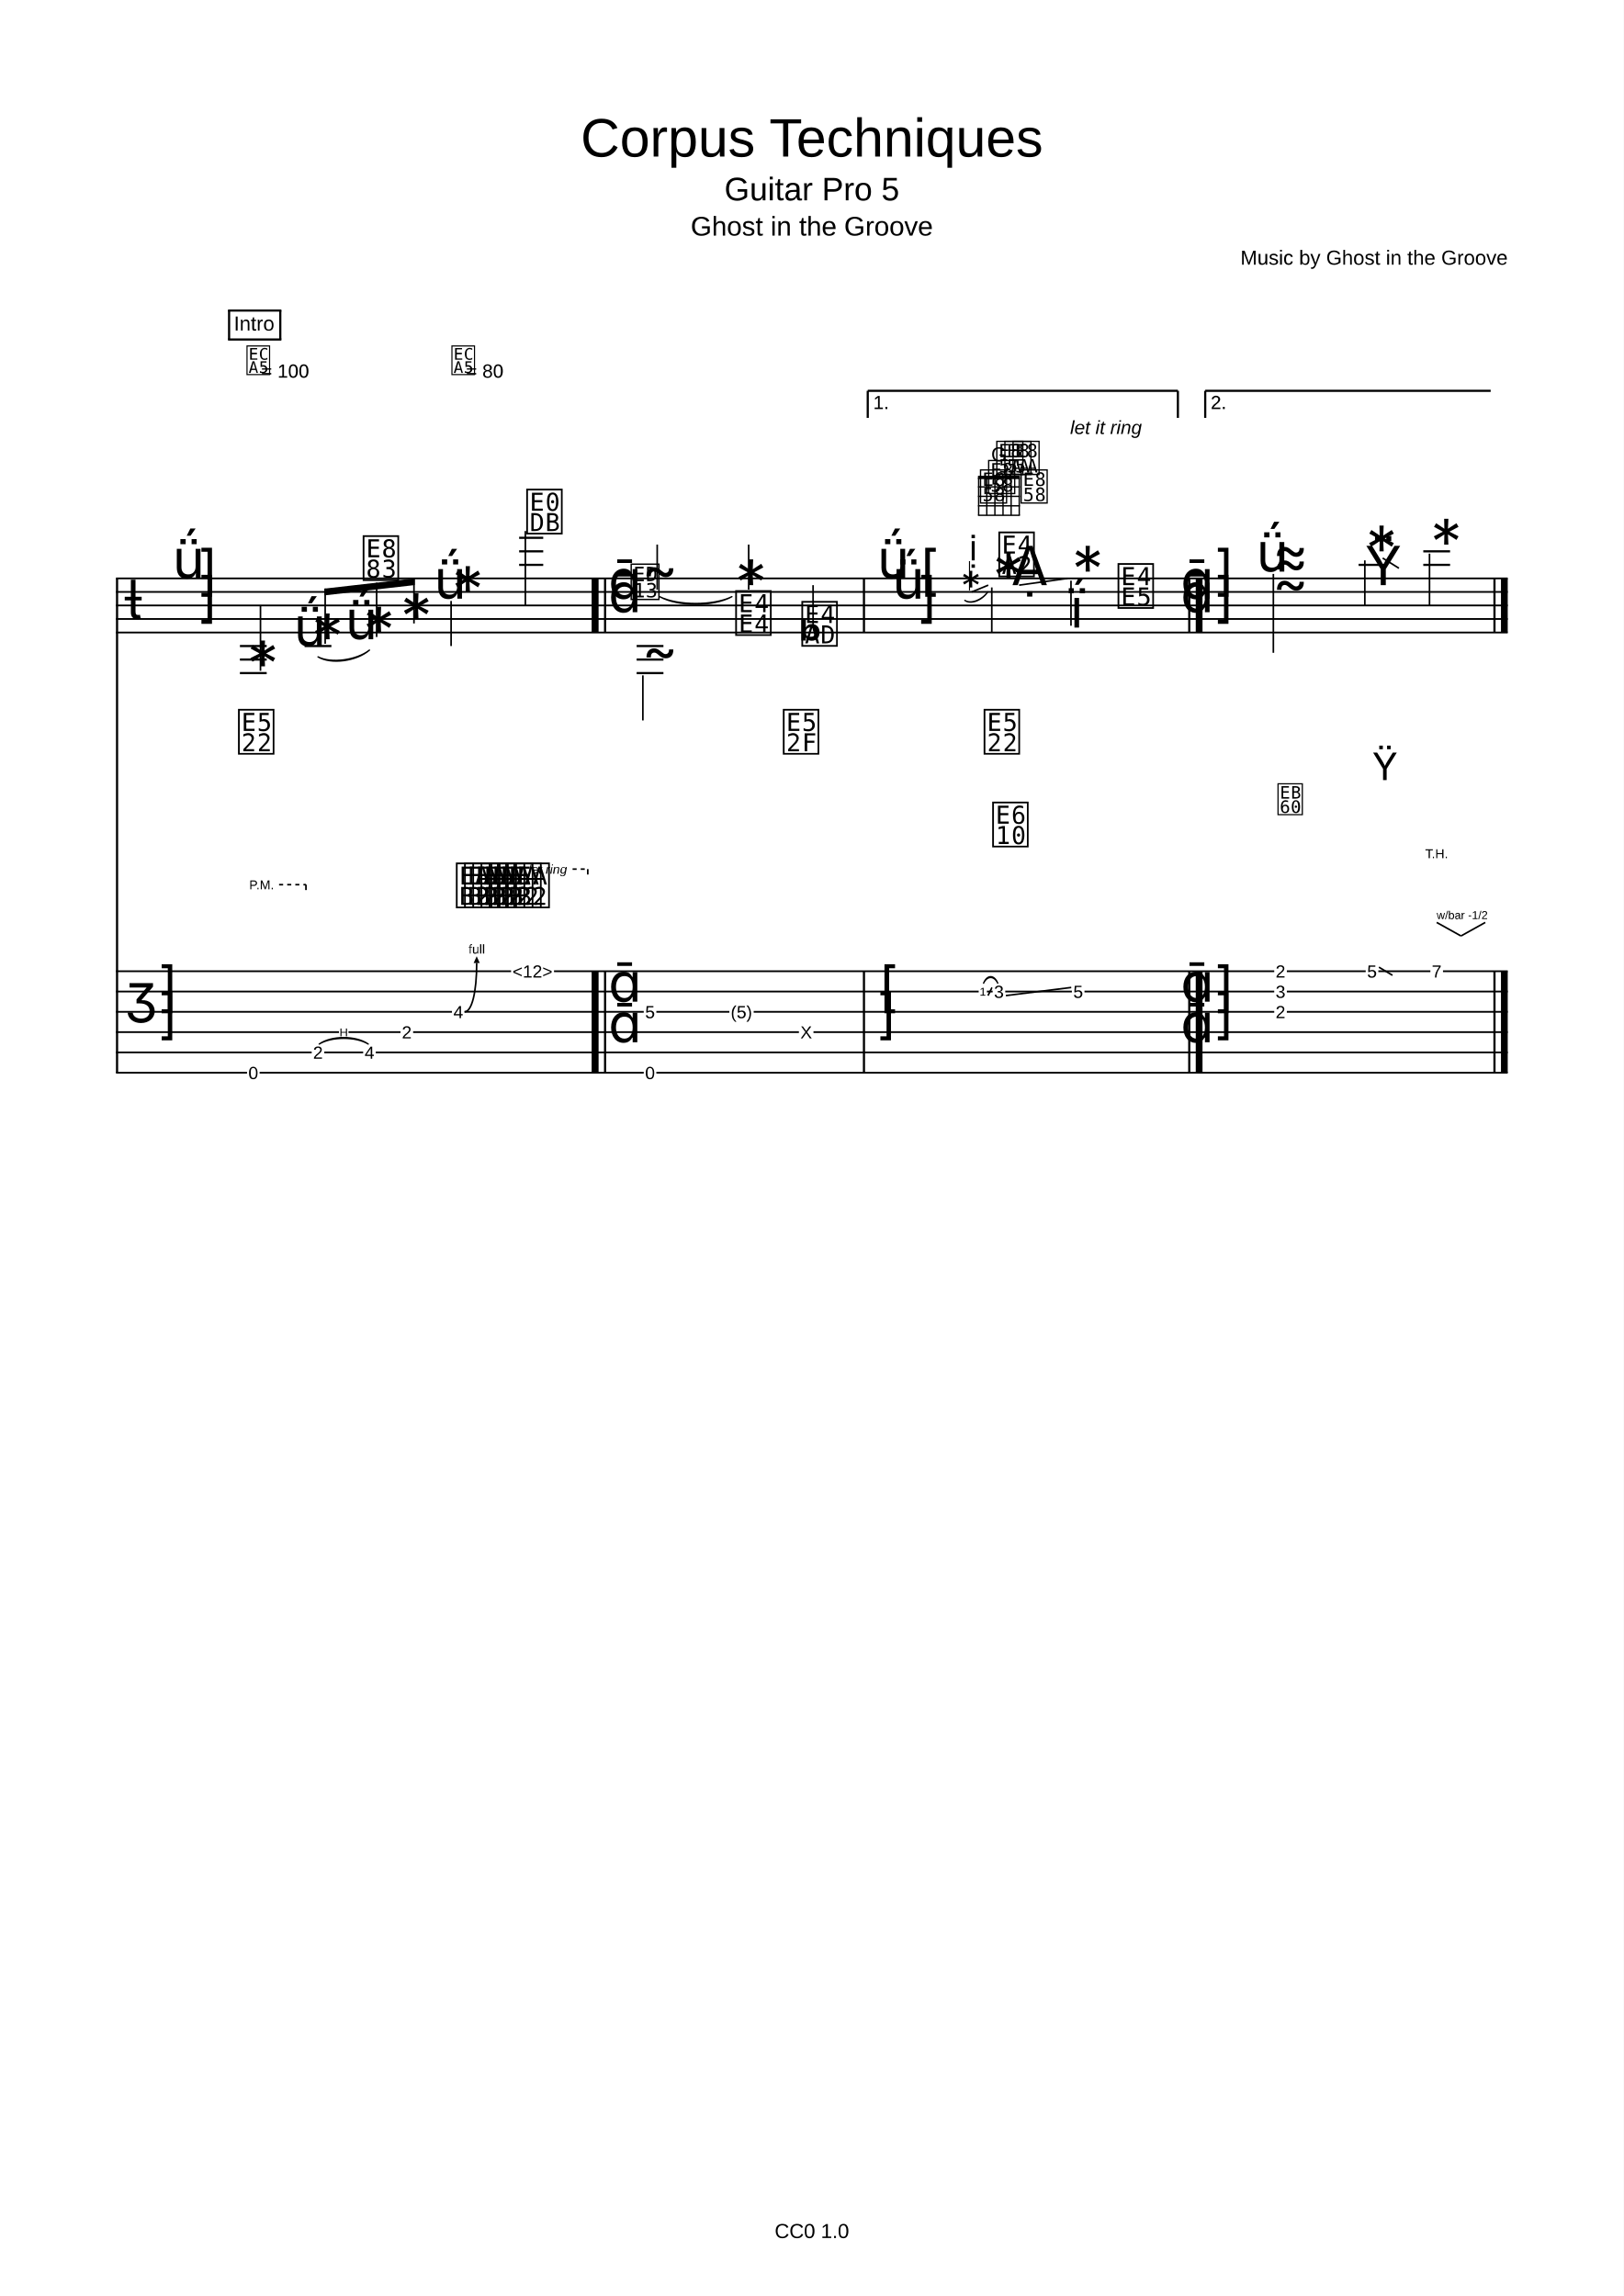
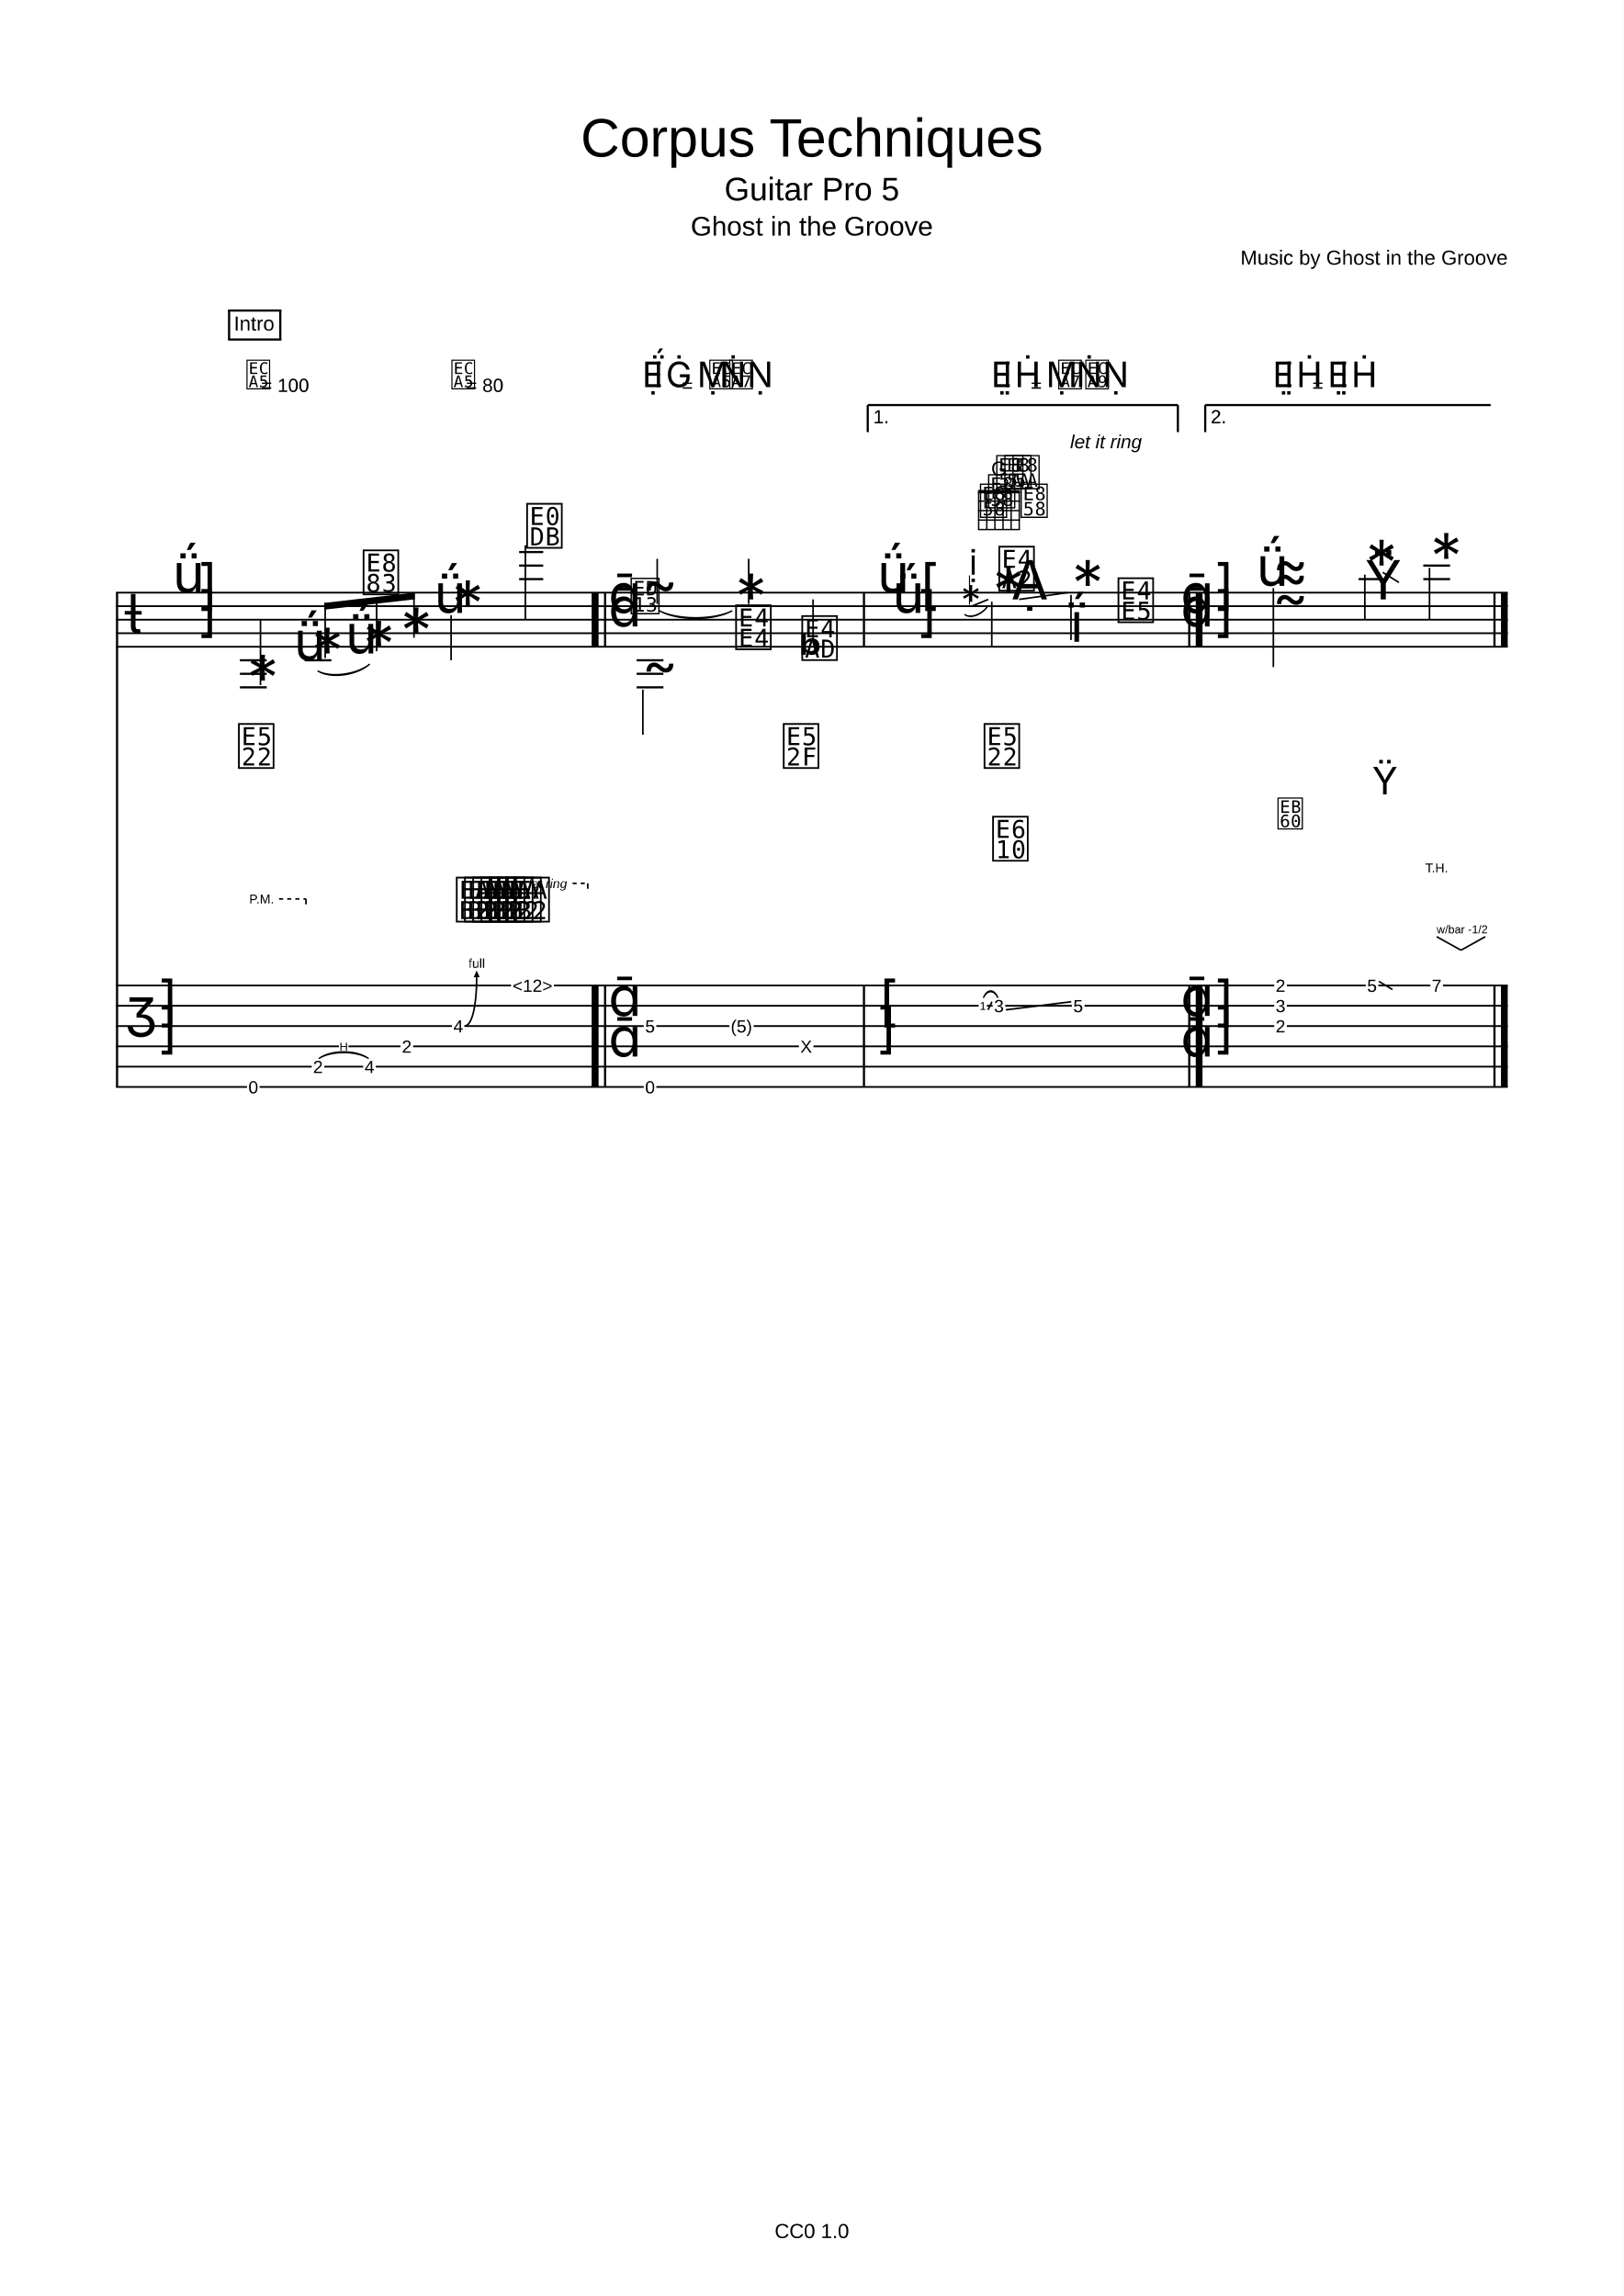
<svg xmlns="http://www.w3.org/2000/svg" width="1200" height="1697.143" viewBox="0 0 120 169.714">
  <style>@font-face{font-family:"Bravura";src:url("Bravura.otf")}text{font-family:"Bravura";font-size:4px}text.t{font-family:Arial,Helvetica,sans-serif}</style>
  <rect x="0" y="0" width="120" height="169.714" fill="white" />
  <g fill="black" stroke="black">
-     <line class="staffLine" x1="8.571" y1="42.753" x2="111.429" y2="42.753" stroke-width="0.13" />
-     <line class="staffLine" x1="8.571" y1="43.753" x2="111.429" y2="43.753" stroke-width="0.13" />
-     <line class="staffLine" x1="8.571" y1="44.753" x2="111.429" y2="44.753" stroke-width="0.13" />
-     <line class="staffLine" x1="8.571" y1="45.753" x2="111.429" y2="45.753" stroke-width="0.13" />
-     <line class="staffLine" x1="8.571" y1="46.753" x2="111.429" y2="46.753" stroke-width="0.13" />
-     <line class="ledgerLine" x1="17.731" y1="47.753" x2="19.711" y2="47.753" stroke-width="0.16" />
-     <line class="ledgerLine" x1="17.731" y1="48.753" x2="19.711" y2="48.753" stroke-width="0.16" />
-     <line class="ledgerLine" x1="17.731" y1="49.753" x2="19.711" y2="49.753" stroke-width="0.16" />
-     <line class="stem" x1="19.251" y1="49.585" x2="19.251" y2="44.753" stroke-width="0.12" />
-     <line class="ledgerLine" x1="22.512" y1="47.753" x2="24.492" y2="47.753" stroke-width="0.16" />
-     <line class="stem" x1="33.339" y1="44.421" x2="33.339" y2="47.753" stroke-width="0.12" />
-     <line class="ledgerLine" x1="38.367" y1="41.753" x2="40.147" y2="41.753" stroke-width="0.16" />
-     <line class="ledgerLine" x1="38.367" y1="40.753" x2="40.147" y2="40.753" stroke-width="0.16" />
-     <line class="ledgerLine" x1="38.367" y1="39.753" x2="40.147" y2="39.753" stroke-width="0.16" />
-     <line class="stem" x1="38.827" y1="39.253" x2="38.827" y2="44.753" stroke-width="0.12" />
-     <line class="stem" x1="24.032" y1="47.585" x2="24.032" y2="43.503" stroke-width="0.12" />
-     <line class="stem" x1="27.835" y1="47.085" x2="27.835" y2="43.069" stroke-width="0.12" />
-     <line class="stem" x1="30.595" y1="46.085" x2="30.595" y2="42.753" stroke-width="0.12" />
-     <line class="barline" x1="43.819" y1="42.753" x2="43.819" y2="46.753" stroke-width="0.16" />
-     <line class="barline" x1="43.989" y1="42.753" x2="43.989" y2="46.753" stroke-width="0.5" />
-     <line class="barline" x1="44.719" y1="42.753" x2="44.719" y2="46.753" stroke-width="0.16" />
-     <line class="stem" x1="48.571" y1="43.585" x2="48.571" y2="40.253" stroke-width="0.12" />
-     <line class="stem" x1="55.331" y1="43.585" x2="55.331" y2="40.253" stroke-width="0.12" />
-     <line class="stem" x1="60.091" y1="46.309" x2="60.091" y2="43.253" stroke-width="0.12" />
-     <line class="ledgerLine" x1="47.051" y1="47.753" x2="49.031" y2="47.753" stroke-width="0.16" />
-     <line class="ledgerLine" x1="47.051" y1="48.753" x2="49.031" y2="48.753" stroke-width="0.16" />
-     <line class="ledgerLine" x1="47.051" y1="49.753" x2="49.031" y2="49.753" stroke-width="0.16" />
-     <line class="stem" x1="47.511" y1="49.921" x2="47.511" y2="53.253" stroke-width="0.12" />
-     <line class="barline" x1="63.851" y1="42.753" x2="63.851" y2="46.753" stroke-width="0.16" />
-     <line class="stem" x1="73.298" y1="43.421" x2="73.298" y2="46.753" stroke-width="0.12" />
-     <line class="stem" x1="71.651" y1="43.644" x2="71.651" y2="41.478" stroke-width="0.078" />
-     <line class="slide" x1="71.82" y1="43.753" x2="73.038" y2="43.253" stroke-width="0.12" />
-     <line class="stem" x1="79.152" y1="42.921" x2="79.152" y2="46.253" stroke-width="0.12" />
-     <line class="slide" x1="75.318" y1="43.253" x2="78.892" y2="42.753" stroke-width="0.12" />
-     <line class="barline" x1="87.892" y1="42.753" x2="87.892" y2="46.753" stroke-width="0.16" />
-     <line class="barline" x1="88.622" y1="42.753" x2="88.622" y2="46.753" stroke-width="0.5" />
-     <line class="stem" x1="94.108" y1="42.421" x2="94.108" y2="48.253" stroke-width="0.12" />
-     <line class="ledgerLine" x1="100.408" y1="41.753" x2="102.388" y2="41.753" stroke-width="0.16" />
-     <line class="stem" x1="100.868" y1="41.421" x2="100.868" y2="44.753" stroke-width="0.12" />
-     <line class="slide" x1="102.188" y1="41.253" x2="103.388" y2="42.003" stroke-width="0.12" />
-     <line class="ledgerLine" x1="105.188" y1="41.753" x2="107.168" y2="41.753" stroke-width="0.16" />
-     <line class="ledgerLine" x1="105.188" y1="40.753" x2="107.168" y2="40.753" stroke-width="0.16" />
-     <line class="stem" x1="105.648" y1="40.921" x2="105.648" y2="44.753" stroke-width="0.12" />
-     <line class="barline" x1="110.449" y1="42.753" x2="110.449" y2="46.753" stroke-width="0.16" />
-     <line class="barline" x1="111.179" y1="42.753" x2="111.179" y2="46.753" stroke-width="0.5" />
-     <line class="chord" x1="75.328" y1="35.289" x2="75.328" y2="38.089" stroke-width="0.1" />
-     <line class="chord" x1="74.728" y1="35.289" x2="74.728" y2="38.089" stroke-width="0.1" />
-     <line class="chord" x1="74.128" y1="35.289" x2="74.128" y2="38.089" stroke-width="0.1" />
-     <line class="chord" x1="73.528" y1="35.289" x2="73.528" y2="38.089" stroke-width="0.1" />
-     <line class="chord" x1="72.928" y1="35.289" x2="72.928" y2="38.089" stroke-width="0.1" />
-     <line class="chord" x1="72.328" y1="35.289" x2="72.328" y2="38.089" stroke-width="0.1" />
-     <line class="chord" x1="72.278" y1="35.289" x2="75.378" y2="35.289" stroke-width="0.25" />
-     <line class="chord" x1="72.278" y1="35.989" x2="75.378" y2="35.989" stroke-width="0.1" />
-     <line class="chord" x1="72.278" y1="36.689" x2="75.378" y2="36.689" stroke-width="0.1" />
-     <line class="chord" x1="72.278" y1="37.389" x2="75.378" y2="37.389" stroke-width="0.1" />
-     <line class="chord" x1="72.278" y1="38.089" x2="75.378" y2="38.089" stroke-width="0.1" />
-     <line class="staffLine" x1="8.571" y1="71.791" x2="111.429" y2="71.791" stroke-width="0.13" />
-     <line class="staffLine" x1="8.571" y1="73.291" x2="111.429" y2="73.291" stroke-width="0.13" />
-     <line class="staffLine" x1="8.571" y1="74.791" x2="111.429" y2="74.791" stroke-width="0.13" />
-     <line class="staffLine" x1="8.571" y1="76.291" x2="111.429" y2="76.291" stroke-width="0.13" />
-     <line class="staffLine" x1="8.571" y1="77.791" x2="111.429" y2="77.791" stroke-width="0.13" />
-     <line class="staffLine" x1="8.571" y1="79.291" x2="111.429" y2="79.291" stroke-width="0.13" />
-     <line class="barline" x1="43.819" y1="71.791" x2="43.819" y2="79.291" stroke-width="0.16" />
-     <line class="barline" x1="43.989" y1="71.791" x2="43.989" y2="79.291" stroke-width="0.5" />
-     <line class="barline" x1="44.719" y1="71.791" x2="44.719" y2="79.291" stroke-width="0.16" />
-     <line class="barline" x1="63.851" y1="71.791" x2="63.851" y2="79.291" stroke-width="0.16" />
-     <line class="slide" x1="73.018" y1="73.591" x2="73.316" y2="72.991" stroke-width="0.12" />
-     <line class="slide" x1="74.339" y1="73.591" x2="79.171" y2="72.991" stroke-width="0.12" />
-     <line class="barline" x1="87.892" y1="71.791" x2="87.892" y2="79.291" stroke-width="0.16" />
-     <line class="barline" x1="88.622" y1="71.791" x2="88.622" y2="79.291" stroke-width="0.5" />
-     <line class="slide" x1="101.91" y1="71.491" x2="102.91" y2="72.091" stroke-width="0.12" />
-     <line class="barline" x1="110.449" y1="71.791" x2="110.449" y2="79.291" stroke-width="0.16" />
-     <line class="barline" x1="111.179" y1="71.791" x2="111.179" y2="79.291" stroke-width="0.5" />
-     <line class="bend" x1="106.178" y1="68.184" x2="107.974" y2="69.184" stroke-width="0.12" />
-     <line class="bend" x1="107.974" y1="69.184" x2="109.769" y2="68.184" stroke-width="0.12" />
-     <line class="technique" x1="20.625" y1="65.392" x2="22.612" y2="65.392" stroke-width="0.12" stroke-dasharray="0.3" />
-     <line class="technique" x1="22.612" y1="65.392" x2="22.612" y2="65.792" stroke-width="0.12" />
-     <line class="technique" x1="42.317" y1="64.242" x2="43.439" y2="64.242" stroke-width="0.12" stroke-dasharray="0.3" />
-     <line class="technique" x1="43.439" y1="64.242" x2="43.439" y2="64.642" stroke-width="0.12" />
-     <line class="volta" x1="64.131" y1="28.888" x2="87.052" y2="28.888" stroke-width="0.16" />
-     <line class="volta" x1="64.131" y1="28.888" x2="64.131" y2="30.888" stroke-width="0.16" />
-     <line class="volta" x1="87.052" y1="28.888" x2="87.052" y2="30.888" stroke-width="0.16" />
-     <line class="volta" x1="89.072" y1="28.888" x2="110.169" y2="28.888" stroke-width="0.16" />
-     <line class="volta" x1="89.072" y1="28.888" x2="89.072" y2="30.888" stroke-width="0.16" />
+     <line class="staffLine" x1="8.571" y1="43.806" x2="111.429" y2="43.806" stroke-width="0.13" />
+     <line class="staffLine" x1="8.571" y1="44.806" x2="111.429" y2="44.806" stroke-width="0.13" />
+     <line class="staffLine" x1="8.571" y1="45.806" x2="111.429" y2="45.806" stroke-width="0.13" />
+     <line class="staffLine" x1="8.571" y1="46.806" x2="111.429" y2="46.806" stroke-width="0.13" />
+     <line class="staffLine" x1="8.571" y1="47.806" x2="111.429" y2="47.806" stroke-width="0.13" />
+     <line class="ledgerLine" x1="17.731" y1="48.806" x2="19.711" y2="48.806" stroke-width="0.16" />
+     <line class="ledgerLine" x1="17.731" y1="49.806" x2="19.711" y2="49.806" stroke-width="0.16" />
+     <line class="ledgerLine" x1="17.731" y1="50.806" x2="19.711" y2="50.806" stroke-width="0.16" />
+     <line class="stem" x1="19.251" y1="50.638" x2="19.251" y2="45.806" stroke-width="0.12" />
+     <line class="ledgerLine" x1="22.512" y1="48.806" x2="24.492" y2="48.806" stroke-width="0.16" />
+     <line class="stem" x1="33.339" y1="45.474" x2="33.339" y2="48.806" stroke-width="0.12" />
+     <line class="ledgerLine" x1="38.367" y1="42.806" x2="40.147" y2="42.806" stroke-width="0.16" />
+     <line class="ledgerLine" x1="38.367" y1="41.806" x2="40.147" y2="41.806" stroke-width="0.16" />
+     <line class="ledgerLine" x1="38.367" y1="40.806" x2="40.147" y2="40.806" stroke-width="0.16" />
+     <line class="stem" x1="38.827" y1="40.306" x2="38.827" y2="45.806" stroke-width="0.12" />
+     <line class="stem" x1="24.032" y1="48.638" x2="24.032" y2="44.556" stroke-width="0.12" />
+     <line class="stem" x1="27.835" y1="48.138" x2="27.835" y2="44.122" stroke-width="0.12" />
+     <line class="stem" x1="30.595" y1="47.138" x2="30.595" y2="43.806" stroke-width="0.12" />
+     <line class="barline" x1="43.819" y1="43.806" x2="43.819" y2="47.806" stroke-width="0.16" />
+     <line class="barline" x1="43.989" y1="43.806" x2="43.989" y2="47.806" stroke-width="0.5" />
+     <line class="barline" x1="44.719" y1="43.806" x2="44.719" y2="47.806" stroke-width="0.16" />
+     <line class="stem" x1="48.571" y1="44.638" x2="48.571" y2="41.306" stroke-width="0.12" />
+     <line class="stem" x1="55.331" y1="44.638" x2="55.331" y2="41.306" stroke-width="0.12" />
+     <line class="stem" x1="60.091" y1="47.362" x2="60.091" y2="44.306" stroke-width="0.12" />
+     <line class="ledgerLine" x1="47.051" y1="48.806" x2="49.031" y2="48.806" stroke-width="0.16" />
+     <line class="ledgerLine" x1="47.051" y1="49.806" x2="49.031" y2="49.806" stroke-width="0.16" />
+     <line class="ledgerLine" x1="47.051" y1="50.806" x2="49.031" y2="50.806" stroke-width="0.16" />
+     <line class="stem" x1="47.511" y1="50.974" x2="47.511" y2="54.306" stroke-width="0.12" />
+     <line class="barline" x1="63.851" y1="43.806" x2="63.851" y2="47.806" stroke-width="0.16" />
+     <line class="stem" x1="73.298" y1="44.474" x2="73.298" y2="47.806" stroke-width="0.12" />
+     <line class="stem" x1="71.651" y1="44.697" x2="71.651" y2="42.531" stroke-width="0.078" />
+     <line class="slide" x1="71.82" y1="44.806" x2="73.038" y2="44.306" stroke-width="0.12" />
+     <line class="stem" x1="79.152" y1="43.974" x2="79.152" y2="47.306" stroke-width="0.12" />
+     <line class="slide" x1="75.318" y1="44.306" x2="78.892" y2="43.806" stroke-width="0.12" />
+     <line class="barline" x1="87.892" y1="43.806" x2="87.892" y2="47.806" stroke-width="0.16" />
+     <line class="barline" x1="88.622" y1="43.806" x2="88.622" y2="47.806" stroke-width="0.5" />
+     <line class="stem" x1="94.108" y1="43.474" x2="94.108" y2="49.306" stroke-width="0.12" />
+     <line class="ledgerLine" x1="100.408" y1="42.806" x2="102.388" y2="42.806" stroke-width="0.16" />
+     <line class="stem" x1="100.868" y1="42.474" x2="100.868" y2="45.806" stroke-width="0.12" />
+     <line class="slide" x1="102.188" y1="42.306" x2="103.388" y2="43.056" stroke-width="0.12" />
+     <line class="ledgerLine" x1="105.188" y1="42.806" x2="107.168" y2="42.806" stroke-width="0.16" />
+     <line class="ledgerLine" x1="105.188" y1="41.806" x2="107.168" y2="41.806" stroke-width="0.16" />
+     <line class="stem" x1="105.648" y1="41.974" x2="105.648" y2="45.806" stroke-width="0.12" />
+     <line class="barline" x1="110.449" y1="43.806" x2="110.449" y2="47.806" stroke-width="0.16" />
+     <line class="barline" x1="111.179" y1="43.806" x2="111.179" y2="47.806" stroke-width="0.5" />
+     <line class="chord" x1="75.328" y1="36.342" x2="75.328" y2="39.142" stroke-width="0.1" />
+     <line class="chord" x1="74.728" y1="36.342" x2="74.728" y2="39.142" stroke-width="0.1" />
+     <line class="chord" x1="74.128" y1="36.342" x2="74.128" y2="39.142" stroke-width="0.1" />
+     <line class="chord" x1="73.528" y1="36.342" x2="73.528" y2="39.142" stroke-width="0.1" />
+     <line class="chord" x1="72.928" y1="36.342" x2="72.928" y2="39.142" stroke-width="0.1" />
+     <line class="chord" x1="72.328" y1="36.342" x2="72.328" y2="39.142" stroke-width="0.1" />
+     <line class="chord" x1="72.278" y1="36.342" x2="75.378" y2="36.342" stroke-width="0.25" />
+     <line class="chord" x1="72.278" y1="37.042" x2="75.378" y2="37.042" stroke-width="0.1" />
+     <line class="chord" x1="72.278" y1="37.742" x2="75.378" y2="37.742" stroke-width="0.1" />
+     <line class="chord" x1="72.278" y1="38.442" x2="75.378" y2="38.442" stroke-width="0.1" />
+     <line class="chord" x1="72.278" y1="39.142" x2="75.378" y2="39.142" stroke-width="0.1" />
+     <line class="staffLine" x1="8.571" y1="72.844" x2="111.429" y2="72.844" stroke-width="0.13" />
+     <line class="staffLine" x1="8.571" y1="74.344" x2="111.429" y2="74.344" stroke-width="0.13" />
+     <line class="staffLine" x1="8.571" y1="75.844" x2="111.429" y2="75.844" stroke-width="0.13" />
+     <line class="staffLine" x1="8.571" y1="77.344" x2="111.429" y2="77.344" stroke-width="0.13" />
+     <line class="staffLine" x1="8.571" y1="78.844" x2="111.429" y2="78.844" stroke-width="0.13" />
+     <line class="staffLine" x1="8.571" y1="80.344" x2="111.429" y2="80.344" stroke-width="0.13" />
+     <line class="barline" x1="43.819" y1="72.844" x2="43.819" y2="80.344" stroke-width="0.16" />
+     <line class="barline" x1="43.989" y1="72.844" x2="43.989" y2="80.344" stroke-width="0.5" />
+     <line class="barline" x1="44.719" y1="72.844" x2="44.719" y2="80.344" stroke-width="0.16" />
+     <line class="barline" x1="63.851" y1="72.844" x2="63.851" y2="80.344" stroke-width="0.16" />
+     <line class="slide" x1="73.018" y1="74.644" x2="73.316" y2="74.044" stroke-width="0.12" />
+     <line class="slide" x1="74.339" y1="74.644" x2="79.171" y2="74.044" stroke-width="0.12" />
+     <line class="barline" x1="87.892" y1="72.844" x2="87.892" y2="80.344" stroke-width="0.16" />
+     <line class="barline" x1="88.622" y1="72.844" x2="88.622" y2="80.344" stroke-width="0.5" />
+     <line class="slide" x1="101.91" y1="72.544" x2="102.91" y2="73.144" stroke-width="0.12" />
+     <line class="barline" x1="110.449" y1="72.844" x2="110.449" y2="80.344" stroke-width="0.16" />
+     <line class="barline" x1="111.179" y1="72.844" x2="111.179" y2="80.344" stroke-width="0.5" />
+     <line class="bend" x1="106.178" y1="69.237" x2="107.974" y2="70.237" stroke-width="0.12" />
+     <line class="bend" x1="107.974" y1="70.237" x2="109.769" y2="69.237" stroke-width="0.12" />
+     <line class="technique" x1="20.625" y1="66.445" x2="22.612" y2="66.445" stroke-width="0.12" stroke-dasharray="0.3" />
+     <line class="technique" x1="22.612" y1="66.445" x2="22.612" y2="66.845" stroke-width="0.12" />
+     <line class="technique" x1="42.317" y1="65.295" x2="43.439" y2="65.295" stroke-width="0.12" stroke-dasharray="0.3" />
+     <line class="technique" x1="43.439" y1="65.295" x2="43.439" y2="65.695" stroke-width="0.12" />
+     <line class="volta" x1="64.131" y1="29.941" x2="87.052" y2="29.941" stroke-width="0.16" />
+     <line class="volta" x1="64.131" y1="29.941" x2="64.131" y2="31.941" stroke-width="0.16" />
+     <line class="volta" x1="87.052" y1="29.941" x2="87.052" y2="31.941" stroke-width="0.16" />
+     <line class="volta" x1="89.072" y1="29.941" x2="110.169" y2="29.941" stroke-width="0.16" />
+     <line class="volta" x1="89.072" y1="29.941" x2="89.072" y2="31.941" stroke-width="0.16" />
    <line class="section" x1="16.851" y1="22.955" x2="20.795" y2="22.955" stroke-width="0.16" />
    <line class="section" x1="16.851" y1="25.095" x2="20.795" y2="25.095" stroke-width="0.16" />
    <line class="section" x1="16.931" y1="22.955" x2="16.931" y2="25.095" stroke-width="0.16" />
    <line class="section" x1="20.715" y1="22.955" x2="20.715" y2="25.095" stroke-width="0.16" />
-     <line class="barline" x1="8.651" y1="42.753" x2="8.651" y2="79.291" stroke-width="0.16" />
-     <polygon class="beam" stroke="none" points="23.972,43.51 30.655,42.746 30.655,43.246 23.972,44.01" />
-     <text class="clef" x="9.171" y="45.753" stroke="none"></text>
-     <text class="keySignature" x="12.755" y="42.753" stroke="none"></text>
-     <text class="timeSignature" x="14.651" y="43.753" stroke="none"></text>
-     <text class="timeSignature" x="14.651" y="45.753" stroke="none"></text>
-     <text class="notehead" x="18.131" y="49.753" stroke="none"></text>
-     <text class="notehead" x="22.912" y="47.753" stroke="none"></text>
-     <text class="accidental" x="21.716" y="47.753" stroke="none"></text>
-     <text class="notehead" x="26.715" y="47.253" stroke="none"></text>
-     <text class="accidental" x="25.519" y="47.253" stroke="none"></text>
-     <text class="notehead" x="29.475" y="46.253" stroke="none"></text>
-     <text class="notehead" x="33.279" y="44.253" stroke="none"></text>
-     <text class="accidental" x="32.083" y="44.253" stroke="none"></text>
-     <text class="notehead" x="38.767" y="39.253" stroke="none"></text>
-     <text class="tuplet" x="26.681" y="42.696" stroke="none"></text>
-     <text class="repeat" x="44.959" y="44.253" stroke="none"></text>
-     <text class="repeat" x="44.959" y="45.253" stroke="none"></text>
-     <text class="notehead" x="47.451" y="43.753" stroke="none"></text>
-     <text class="fingering" x="46.495" y="44.156" style="font-size:3.2px" stroke="none"></text>
-     <text class="notehead" x="54.211" y="43.753" stroke="none"></text>
-     <text class="notehead" x="58.991" y="46.753" stroke="none"></text>
-     <text class="articulation" x="59.103" y="47.553" stroke="none"></text>
-     <text class="notehead" x="47.451" y="49.753" stroke="none"></text>
-     <text class="rest" x="54.211" y="46.753" stroke="none"></text>
-     <text class="keySignature" x="64.831" y="42.753" stroke="none"></text>
-     <text class="keySignature" x="65.947" y="44.253" stroke="none"></text>
-     <text class="timeSignature" x="67.941" y="43.753" stroke="none"></text>
-     <text class="timeSignature" x="67.843" y="45.753" stroke="none"></text>
-     <text class="notehead" x="73.238" y="43.253" stroke="none"></text>
-     <text class="dot" x="74.718" y="43.253" stroke="none"></text>
-     <text class="notehead" x="70.923" y="43.753" style="font-size:2.6px" stroke="none"></text>
-     <text class="flag" x="71.612" y="41.421" style="font-size:2.6px" stroke="none"></text>
-     <text class="articulation" x="73.66" y="42.421" stroke="none"></text>
-     <text class="notehead" x="79.092" y="42.753" stroke="none"></text>
-     <text class="flag" x="79.092" y="46.385" stroke="none"></text>
-     <text class="rest" x="82.468" y="44.753" stroke="none"></text>
-     <text class="repeat" x="87.252" y="44.253" stroke="none"></text>
-     <text class="repeat" x="87.252" y="45.253" stroke="none"></text>
-     <text class="timeSignature" x="89.772" y="43.753" stroke="none"></text>
-     <text class="timeSignature" x="89.772" y="45.753" stroke="none"></text>
-     <text class="notehead" x="94.048" y="42.253" stroke="none"></text>
-     <text class="accidental" x="92.852" y="42.253" stroke="none"></text>
-     <text class="notehead" x="94.048" y="43.253" stroke="none"></text>
-     <text class="notehead" x="94.048" y="44.753" stroke="none"></text>
-     <text class="notehead" x="100.808" y="41.253" stroke="none"></text>
-     <text class="technique" x="100.872" y="43.253" stroke="none"></text>
-     <text class="notehead" x="105.588" y="40.753" stroke="none"></text>
-     <text class="chord" x="75.326" y="37.041" style="font-size:3px" stroke="none"></text>
-     <text class="chord" x="74.726" y="34.926" style="font-size:3px" stroke="none"></text>
-     <text class="chord" x="74.126" y="34.926" style="font-size:3px" stroke="none"></text>
-     <text class="chord" x="73.526" y="34.926" style="font-size:3px" stroke="none"></text>
-     <text class="chord" x="72.926" y="36.341" style="font-size:3px" stroke="none"></text>
-     <text class="chord" x="72.326" y="37.041" style="font-size:3px" stroke="none"></text>
-     <text class="dynamic" x="17.465" y="55.529" stroke="none"></text>
-     <text class="dynamic" x="57.729" y="55.529" stroke="none"></text>
-     <text class="dynamic" x="72.572" y="55.529" stroke="none"></text>
-     <text class="clef" x="9.183" y="75.573" stroke="none"></text>
-     <text class="timeSignature" x="11.715" y="74.541" stroke="none"></text>
-     <text class="timeSignature" x="11.715" y="76.541" stroke="none"></text>
-     <text class="repeat" x="44.959" y="74.041" stroke="none"></text>
-     <text class="repeat" x="44.959" y="77.041" stroke="none"></text>
-     <text class="timeSignature" x="64.929" y="74.541" stroke="none"></text>
-     <text class="timeSignature" x="64.831" y="76.541" stroke="none"></text>
-     <text class="repeat" x="87.252" y="74.041" stroke="none"></text>
-     <text class="repeat" x="87.252" y="77.041" stroke="none"></text>
-     <text class="timeSignature" x="89.772" y="74.541" stroke="none"></text>
-     <text class="timeSignature" x="89.772" y="76.541" stroke="none"></text>
-     <text class="vibrato" x="33.565" y="66.884" stroke="none"></text>
-     <text class="vibrato" x="34.173" y="66.884" stroke="none"></text>
-     <text class="vibrato" x="34.781" y="66.884" stroke="none"></text>
-     <text class="vibrato" x="35.389" y="66.884" stroke="none"></text>
-     <text class="vibrato" x="35.997" y="66.884" stroke="none"></text>
-     <text class="vibrato" x="36.605" y="66.884" stroke="none"></text>
-     <text class="vibrato" x="37.213" y="66.884" stroke="none"></text>
-     <text class="vibrato" x="37.821" y="66.884" stroke="none"></text>
-     <text class="technique" x="73.204" y="62.384" stroke="none"></text>
-     <text class="technique" x="94.319" y="60.084" style="font-size:2.8px" stroke="none"></text>
-     <text class="technique" x="101.401" y="57.661" style="font-size:2.8px" stroke="none"></text>
-     <text class="tempo" x="18.131" y="27.564" style="font-size:2.6px" stroke="none"></text>
-     <text class="tempo" x="33.279" y="27.564" style="font-size:2.6px" stroke="none"></text>
+     <line class="barline" x1="8.651" y1="43.806" x2="8.651" y2="80.344" stroke-width="0.16" />
+     <polygon class="beam" stroke="none" points="23.972,44.563 30.655,43.799 30.655,44.299 23.972,45.063" />
+     <text class="clef" x="9.171" y="46.806" stroke="none"></text>
+     <text class="keySignature" x="12.755" y="43.806" stroke="none"></text>
+     <text class="timeSignature" x="14.651" y="44.806" stroke="none"></text>
+     <text class="timeSignature" x="14.651" y="46.806" stroke="none"></text>
+     <text class="notehead" x="18.131" y="50.806" stroke="none"></text>
+     <text class="notehead" x="22.912" y="48.806" stroke="none"></text>
+     <text class="accidental" x="21.716" y="48.806" stroke="none"></text>
+     <text class="notehead" x="26.715" y="48.306" stroke="none"></text>
+     <text class="accidental" x="25.519" y="48.306" stroke="none"></text>
+     <text class="notehead" x="29.475" y="47.306" stroke="none"></text>
+     <text class="notehead" x="33.279" y="45.306" stroke="none"></text>
+     <text class="accidental" x="32.083" y="45.306" stroke="none"></text>
+     <text class="notehead" x="38.767" y="40.306" stroke="none"></text>
+     <text class="tuplet" x="26.681" y="43.749" stroke="none"></text>
+     <text class="repeat" x="44.959" y="45.306" stroke="none"></text>
+     <text class="repeat" x="44.959" y="46.306" stroke="none"></text>
+     <text class="notehead" x="47.451" y="44.806" stroke="none"></text>
+     <text class="fingering" x="46.495" y="45.209" style="font-size:3.2px" stroke="none"></text>
+     <text class="notehead" x="54.211" y="44.806" stroke="none"></text>
+     <text class="notehead" x="58.991" y="47.806" stroke="none"></text>
+     <text class="articulation" x="59.103" y="48.606" stroke="none"></text>
+     <text class="notehead" x="47.451" y="50.806" stroke="none"></text>
+     <text class="rest" x="54.211" y="47.806" stroke="none"></text>
+     <text class="keySignature" x="64.831" y="43.806" stroke="none"></text>
+     <text class="keySignature" x="65.947" y="45.306" stroke="none"></text>
+     <text class="timeSignature" x="67.941" y="44.806" stroke="none"></text>
+     <text class="timeSignature" x="67.843" y="46.806" stroke="none"></text>
+     <text class="notehead" x="73.238" y="44.306" stroke="none"></text>
+     <text class="dot" x="74.718" y="44.306" stroke="none"></text>
+     <text class="notehead" x="70.923" y="44.806" style="font-size:2.6px" stroke="none"></text>
+     <text class="flag" x="71.612" y="42.474" style="font-size:2.6px" stroke="none"></text>
+     <text class="articulation" x="73.66" y="43.474" stroke="none"></text>
+     <text class="notehead" x="79.092" y="43.806" stroke="none"></text>
+     <text class="flag" x="79.092" y="47.438" stroke="none"></text>
+     <text class="rest" x="82.468" y="45.806" stroke="none"></text>
+     <text class="repeat" x="87.252" y="45.306" stroke="none"></text>
+     <text class="repeat" x="87.252" y="46.306" stroke="none"></text>
+     <text class="timeSignature" x="89.772" y="44.806" stroke="none"></text>
+     <text class="timeSignature" x="89.772" y="46.806" stroke="none"></text>
+     <text class="notehead" x="94.048" y="43.306" stroke="none"></text>
+     <text class="accidental" x="92.852" y="43.306" stroke="none"></text>
+     <text class="notehead" x="94.048" y="44.306" stroke="none"></text>
+     <text class="notehead" x="94.048" y="45.806" stroke="none"></text>
+     <text class="notehead" x="100.808" y="42.306" stroke="none"></text>
+     <text class="technique" x="100.872" y="44.306" stroke="none"></text>
+     <text class="notehead" x="105.588" y="41.806" stroke="none"></text>
+     <text class="chord" x="75.326" y="38.094" style="font-size:3px" stroke="none"></text>
+     <text class="chord" x="74.726" y="35.979" style="font-size:3px" stroke="none"></text>
+     <text class="chord" x="74.126" y="35.979" style="font-size:3px" stroke="none"></text>
+     <text class="chord" x="73.526" y="35.979" style="font-size:3px" stroke="none"></text>
+     <text class="chord" x="72.926" y="37.394" style="font-size:3px" stroke="none"></text>
+     <text class="chord" x="72.326" y="38.094" style="font-size:3px" stroke="none"></text>
+     <text class="dynamic" x="17.465" y="56.582" stroke="none"></text>
+     <text class="dynamic" x="57.729" y="56.582" stroke="none"></text>
+     <text class="dynamic" x="72.572" y="56.582" stroke="none"></text>
+     <text class="clef" x="9.183" y="76.626" stroke="none"></text>
+     <text class="timeSignature" x="11.715" y="75.594" stroke="none"></text>
+     <text class="timeSignature" x="11.715" y="77.594" stroke="none"></text>
+     <text class="repeat" x="44.959" y="75.094" stroke="none"></text>
+     <text class="repeat" x="44.959" y="78.094" stroke="none"></text>
+     <text class="timeSignature" x="64.929" y="75.594" stroke="none"></text>
+     <text class="timeSignature" x="64.831" y="77.594" stroke="none"></text>
+     <text class="repeat" x="87.252" y="75.094" stroke="none"></text>
+     <text class="repeat" x="87.252" y="78.094" stroke="none"></text>
+     <text class="timeSignature" x="89.772" y="75.594" stroke="none"></text>
+     <text class="timeSignature" x="89.772" y="77.594" stroke="none"></text>
+     <text class="vibrato" x="33.565" y="67.937" stroke="none"></text>
+     <text class="vibrato" x="34.173" y="67.937" stroke="none"></text>
+     <text class="vibrato" x="34.781" y="67.937" stroke="none"></text>
+     <text class="vibrato" x="35.389" y="67.937" stroke="none"></text>
+     <text class="vibrato" x="35.997" y="67.937" stroke="none"></text>
+     <text class="vibrato" x="36.605" y="67.937" stroke="none"></text>
+     <text class="vibrato" x="37.213" y="67.937" stroke="none"></text>
+     <text class="vibrato" x="37.821" y="67.937" stroke="none"></text>
+     <text class="technique" x="73.204" y="63.437" stroke="none"></text>
+     <text class="technique" x="94.319" y="61.137" style="font-size:2.8px" stroke="none"></text>
+     <text class="technique" x="101.401" y="58.714" style="font-size:2.8px" stroke="none"></text>
+     <text class="tempo" x="18.131" y="28.617" style="font-size:2.6px" stroke="none"></text>
+     <text class="tempo" x="33.279" y="28.617" style="font-size:2.6px" stroke="none"></text>
+     <text class="tempo" x="47.451" y="28.617" style="font-size:2.6px" stroke="none"></text>
+     <text class="tempo" x="48.314" y="28.617" style="font-size:2.6px" stroke="none"></text>
+     <text class="tempo" x="49.204" y="28.617" style="font-size:2.6px" stroke="none"></text>
+     <text class="tempo" x="51.51" y="28.617" style="font-size:2.6px" stroke="none"></text>
+     <text class="tempo" x="52.337" y="28.617" style="font-size:2.6px" stroke="none"></text>
+     <text class="tempo" x="53.2" y="28.617" style="font-size:2.6px" stroke="none"></text>
+     <text class="tempo" x="53.814" y="28.617" style="font-size:2.6px" stroke="none"></text>
+     <text class="tempo" x="55.202" y="28.617" style="font-size:2.6px" stroke="none"></text>
+     <text class="tempo" x="73.238" y="28.617" style="font-size:2.6px" stroke="none"></text>
+     <text class="tempo" x="74.101" y="28.617" style="font-size:2.6px" stroke="none"></text>
+     <text class="tempo" x="74.99" y="28.617" style="font-size:2.6px" stroke="none"></text>
+     <text class="tempo" x="77.297" y="28.617" style="font-size:2.6px" stroke="none"></text>
+     <text class="tempo" x="78.124" y="28.617" style="font-size:2.6px" stroke="none"></text>
+     <text class="tempo" x="79.512" y="28.617" style="font-size:2.6px" stroke="none"></text>
+     <text class="tempo" x="80.126" y="28.617" style="font-size:2.6px" stroke="none"></text>
+     <text class="tempo" x="81.483" y="28.617" style="font-size:2.6px" stroke="none"></text>
+     <text class="tempo" x="94.048" y="28.617" style="font-size:2.6px" stroke="none"></text>
+     <text class="tempo" x="94.912" y="28.617" style="font-size:2.6px" stroke="none"></text>
+     <text class="tempo" x="95.801" y="28.617" style="font-size:2.6px" stroke="none"></text>
+     <text class="tempo" x="98.108" y="28.617" style="font-size:2.6px" stroke="none"></text>
+     <text class="tempo" x="98.971" y="28.617" style="font-size:2.6px" stroke="none"></text>
+     <text class="tempo" x="99.86" y="28.617" style="font-size:2.6px" stroke="none"></text>
    <text class="t credit" x="60" y="11.571" style="font-size:4px" text-anchor="middle" stroke="none">Corpus Techniques</text>
    <text class="t credit" x="60" y="14.811" style="font-size:2.4px" text-anchor="middle" stroke="none">Guitar Pro 5</text>
    <text class="t credit" x="60" y="17.415" style="font-size:2px" text-anchor="middle" stroke="none">Ghost in the Groove</text>
    <text class="t credit" x="111.429" y="19.56" style="font-size:1.5px" text-anchor="end" stroke="none">Music by Ghost in the Groove</text>
-     <text class="t chord" x="73.828" y="34.101" style="font-size:1.5px" text-anchor="middle" stroke="none">G</text>
-     <text class="t beatText" x="79.092" y="32.082" style="font-size:1.4px;font-style:italic" text-anchor="start" stroke="none">let it ring</text>
-     <rect class="knockout" x="18.256" y="78.719" width="0.931" height="1.144" fill="white" stroke="none" />
-     <text class="t fretNumber" x="18.721" y="79.759" style="font-size:1.3px" text-anchor="middle" stroke="none">0</text>
-     <rect class="knockout" x="23.036" y="77.219" width="0.931" height="1.144" fill="white" stroke="none" />
-     <text class="t fretNumber" x="23.502" y="78.259" style="font-size:1.3px" text-anchor="middle" stroke="none">2</text>
-     <rect class="knockout" x="26.84" y="77.219" width="0.931" height="1.144" fill="white" stroke="none" />
-     <text class="t fretNumber" x="27.305" y="78.259" style="font-size:1.3px" text-anchor="middle" stroke="none">4</text>
-     <rect class="knockout" x="25.052" y="75.923" width="0.703" height="0.748" fill="white" stroke="none" />
-     <text class="t technique" x="25.403" y="76.603" style="font-size:0.85px" text-anchor="middle" stroke="none">H</text>
-     <rect class="knockout" x="29.6" y="75.719" width="0.931" height="1.144" fill="white" stroke="none" />
-     <text class="t fretNumber" x="30.065" y="76.759" style="font-size:1.3px" text-anchor="middle" stroke="none">2</text>
-     <rect class="knockout" x="33.403" y="74.219" width="0.931" height="1.144" fill="white" stroke="none" />
-     <text class="t fretNumber" x="33.869" y="75.259" style="font-size:1.3px" text-anchor="middle" stroke="none">4</text>
-     <rect class="knockout" x="37.771" y="71.219" width="3.172" height="1.144" fill="white" stroke="none" />
-     <text class="t fretNumber" x="39.357" y="72.259" style="font-size:1.3px" text-anchor="middle" stroke="none">&lt;12&gt;</text>
-     <rect class="knockout" x="47.576" y="74.219" width="0.931" height="1.144" fill="white" stroke="none" />
-     <text class="t fretNumber" x="48.041" y="75.259" style="font-size:1.3px" text-anchor="middle" stroke="none">5</text>
-     <rect class="knockout" x="47.576" y="78.719" width="0.931" height="1.144" fill="white" stroke="none" />
-     <text class="t fretNumber" x="48.041" y="79.759" style="font-size:1.3px" text-anchor="middle" stroke="none">0</text>
-     <rect class="knockout" x="53.903" y="74.219" width="1.797" height="1.144" fill="white" stroke="none" />
-     <text class="t fretNumber" x="54.801" y="75.259" style="font-size:1.3px" text-anchor="middle" stroke="none">(5)</text>
-     <rect class="knockout" x="59.044" y="75.719" width="1.075" height="1.144" fill="white" stroke="none" />
-     <text class="t fretNumber" x="59.581" y="76.759" style="font-size:1.3px" text-anchor="middle" stroke="none">X</text>
-     <rect class="knockout" x="72.331" y="72.92" width="0.605" height="0.744" fill="white" stroke="none" />
-     <text class="t fretNumber" x="72.634" y="73.596" style="font-size:0.845px" text-anchor="middle" stroke="none">1</text>
-     <rect class="knockout" x="73.362" y="72.719" width="0.931" height="1.144" fill="white" stroke="none" />
-     <text class="t fretNumber" x="73.828" y="73.759" style="font-size:1.3px" text-anchor="middle" stroke="none">3</text>
-     <rect class="knockout" x="79.217" y="72.719" width="0.931" height="1.144" fill="white" stroke="none" />
-     <text class="t fretNumber" x="79.682" y="73.759" style="font-size:1.3px" text-anchor="middle" stroke="none">5</text>
-     <rect class="knockout" x="94.173" y="71.219" width="0.931" height="1.144" fill="white" stroke="none" />
-     <text class="t fretNumber" x="94.638" y="72.259" style="font-size:1.3px" text-anchor="middle" stroke="none">2</text>
-     <rect class="knockout" x="94.173" y="72.719" width="0.931" height="1.144" fill="white" stroke="none" />
-     <text class="t fretNumber" x="94.638" y="73.759" style="font-size:1.3px" text-anchor="middle" stroke="none">3</text>
-     <rect class="knockout" x="94.173" y="74.219" width="0.931" height="1.144" fill="white" stroke="none" />
-     <text class="t fretNumber" x="94.638" y="75.259" style="font-size:1.3px" text-anchor="middle" stroke="none">2</text>
-     <rect class="knockout" x="100.933" y="71.219" width="0.931" height="1.144" fill="white" stroke="none" />
-     <text class="t fretNumber" x="101.398" y="72.259" style="font-size:1.3px" text-anchor="middle" stroke="none">5</text>
-     <rect class="knockout" x="105.713" y="71.219" width="0.931" height="1.144" fill="white" stroke="none" />
-     <text class="t fretNumber" x="106.178" y="72.259" style="font-size:1.3px" text-anchor="middle" stroke="none">7</text>
-     <text class="t bend" x="106.178" y="67.934" style="font-size:0.85px" text-anchor="start" stroke="none">w/bar -1/2</text>
-     <text class="t technique" x="18.421" y="65.734" style="font-size:0.95px" text-anchor="start" stroke="none">P.M.</text>
-     <text class="t technique" x="39.057" y="64.584" style="font-size:0.95px;font-style:italic" text-anchor="start" stroke="none">let ring</text>
-     <text class="t technique" x="106.178" y="63.434" style="font-size:0.95px" text-anchor="middle" stroke="none">T.H.</text>
-     <text class="t bend" x="35.23" y="70.484" style="font-size:0.95px" text-anchor="middle" stroke="none">full</text>
-     <text class="t volta" x="64.531" y="30.238" style="font-size:1.4px" text-anchor="start" stroke="none">1.</text>
-     <text class="t volta" x="89.472" y="30.238" style="font-size:1.4px" text-anchor="start" stroke="none">2.</text>
-     <text class="t tempo" x="19.295" y="27.914" style="font-size:1.4px" text-anchor="start" stroke="none">= 100</text>
-     <text class="t tempo" x="34.442" y="27.914" style="font-size:1.4px" text-anchor="start" stroke="none">= 80</text>
+     <text class="t chord" x="73.828" y="35.154" style="font-size:1.5px" text-anchor="middle" stroke="none">G</text>
+     <text class="t beatText" x="79.092" y="33.135" style="font-size:1.4px;font-style:italic" text-anchor="start" stroke="none">let it ring</text>
+     <rect class="knockout" x="18.256" y="79.772" width="0.931" height="1.144" fill="white" stroke="none" />
+     <text class="t fretNumber" x="18.721" y="80.812" style="font-size:1.3px" text-anchor="middle" stroke="none">0</text>
+     <rect class="knockout" x="23.036" y="78.272" width="0.931" height="1.144" fill="white" stroke="none" />
+     <text class="t fretNumber" x="23.502" y="79.312" style="font-size:1.3px" text-anchor="middle" stroke="none">2</text>
+     <rect class="knockout" x="26.84" y="78.272" width="0.931" height="1.144" fill="white" stroke="none" />
+     <text class="t fretNumber" x="27.305" y="79.312" style="font-size:1.3px" text-anchor="middle" stroke="none">4</text>
+     <rect class="knockout" x="25.052" y="76.976" width="0.703" height="0.748" fill="white" stroke="none" />
+     <text class="t technique" x="25.403" y="77.656" style="font-size:0.85px" text-anchor="middle" stroke="none">H</text>
+     <rect class="knockout" x="29.6" y="76.772" width="0.931" height="1.144" fill="white" stroke="none" />
+     <text class="t fretNumber" x="30.065" y="77.812" style="font-size:1.3px" text-anchor="middle" stroke="none">2</text>
+     <rect class="knockout" x="33.403" y="75.272" width="0.931" height="1.144" fill="white" stroke="none" />
+     <text class="t fretNumber" x="33.869" y="76.312" style="font-size:1.3px" text-anchor="middle" stroke="none">4</text>
+     <rect class="knockout" x="37.771" y="72.272" width="3.172" height="1.144" fill="white" stroke="none" />
+     <text class="t fretNumber" x="39.357" y="73.312" style="font-size:1.3px" text-anchor="middle" stroke="none">&lt;12&gt;</text>
+     <rect class="knockout" x="47.576" y="75.272" width="0.931" height="1.144" fill="white" stroke="none" />
+     <text class="t fretNumber" x="48.041" y="76.312" style="font-size:1.3px" text-anchor="middle" stroke="none">5</text>
+     <rect class="knockout" x="47.576" y="79.772" width="0.931" height="1.144" fill="white" stroke="none" />
+     <text class="t fretNumber" x="48.041" y="80.812" style="font-size:1.3px" text-anchor="middle" stroke="none">0</text>
+     <rect class="knockout" x="53.903" y="75.272" width="1.797" height="1.144" fill="white" stroke="none" />
+     <text class="t fretNumber" x="54.801" y="76.312" style="font-size:1.3px" text-anchor="middle" stroke="none">(5)</text>
+     <rect class="knockout" x="59.044" y="76.772" width="1.075" height="1.144" fill="white" stroke="none" />
+     <text class="t fretNumber" x="59.581" y="77.812" style="font-size:1.3px" text-anchor="middle" stroke="none">X</text>
+     <rect class="knockout" x="72.331" y="73.973" width="0.605" height="0.744" fill="white" stroke="none" />
+     <text class="t fretNumber" x="72.634" y="74.649" style="font-size:0.845px" text-anchor="middle" stroke="none">1</text>
+     <rect class="knockout" x="73.362" y="73.772" width="0.931" height="1.144" fill="white" stroke="none" />
+     <text class="t fretNumber" x="73.828" y="74.812" style="font-size:1.3px" text-anchor="middle" stroke="none">3</text>
+     <rect class="knockout" x="79.217" y="73.772" width="0.931" height="1.144" fill="white" stroke="none" />
+     <text class="t fretNumber" x="79.682" y="74.812" style="font-size:1.3px" text-anchor="middle" stroke="none">5</text>
+     <rect class="knockout" x="94.173" y="72.272" width="0.931" height="1.144" fill="white" stroke="none" />
+     <text class="t fretNumber" x="94.638" y="73.312" style="font-size:1.3px" text-anchor="middle" stroke="none">2</text>
+     <rect class="knockout" x="94.173" y="73.772" width="0.931" height="1.144" fill="white" stroke="none" />
+     <text class="t fretNumber" x="94.638" y="74.812" style="font-size:1.3px" text-anchor="middle" stroke="none">3</text>
+     <rect class="knockout" x="94.173" y="75.272" width="0.931" height="1.144" fill="white" stroke="none" />
+     <text class="t fretNumber" x="94.638" y="76.312" style="font-size:1.3px" text-anchor="middle" stroke="none">2</text>
+     <rect class="knockout" x="100.933" y="72.272" width="0.931" height="1.144" fill="white" stroke="none" />
+     <text class="t fretNumber" x="101.398" y="73.312" style="font-size:1.3px" text-anchor="middle" stroke="none">5</text>
+     <rect class="knockout" x="105.713" y="72.272" width="0.931" height="1.144" fill="white" stroke="none" />
+     <text class="t fretNumber" x="106.178" y="73.312" style="font-size:1.3px" text-anchor="middle" stroke="none">7</text>
+     <text class="t bend" x="106.178" y="68.987" style="font-size:0.85px" text-anchor="start" stroke="none">w/bar -1/2</text>
+     <text class="t technique" x="18.421" y="66.787" style="font-size:0.95px" text-anchor="start" stroke="none">P.M.</text>
+     <text class="t technique" x="39.057" y="65.637" style="font-size:0.95px;font-style:italic" text-anchor="start" stroke="none">let ring</text>
+     <text class="t technique" x="106.178" y="64.487" style="font-size:0.95px" text-anchor="middle" stroke="none">T.H.</text>
+     <text class="t bend" x="35.23" y="71.537" style="font-size:0.95px" text-anchor="middle" stroke="none">full</text>
+     <text class="t volta" x="64.531" y="31.291" style="font-size:1.4px" text-anchor="start" stroke="none">1.</text>
+     <text class="t volta" x="89.472" y="31.291" style="font-size:1.4px" text-anchor="start" stroke="none">2.</text>
+     <text class="t tempo" x="19.295" y="28.967" style="font-size:1.4px" text-anchor="start" stroke="none">= 100</text>
+     <text class="t tempo" x="34.442" y="28.967" style="font-size:1.4px" text-anchor="start" stroke="none">= 80</text>
+     <text class="t tempo" x="50.393" y="28.967" style="font-size:1.4px" text-anchor="start" stroke="none">=</text>
+     <text class="t tempo" x="76.179" y="28.967" style="font-size:1.4px" text-anchor="start" stroke="none">=</text>
+     <text class="t tempo" x="96.99" y="28.967" style="font-size:1.4px" text-anchor="start" stroke="none">=</text>
    <text class="t section" x="17.281" y="24.43" style="font-size:1.5px" text-anchor="start" stroke="none">Intro</text>
    <text class="t credit" x="60" y="165.429" style="font-size:1.5px" text-anchor="middle" stroke="none">CC0 1.0</text>
-     <path class="slur" stroke-width="0.1" stroke-linejoin="round" d="M23.502,48.553 C24.452,49.055 26.354,48.805 27.305,48.053 C26.354,48.885 24.452,49.135 23.502,48.553Z" />
-     <path class="tie" stroke-width="0.1" stroke-linejoin="round" d="M48.751,44.103 C50.086,44.775 52.756,44.775 54.091,44.103 C52.756,44.855 50.086,44.855 48.751,44.103Z" />
-     <path class="slur" stroke-width="0.1" stroke-linejoin="round" d="M71.307,44.378 C71.73,44.674 72.575,44.362 72.998,43.753 C72.575,44.39 71.73,44.703 71.307,44.378Z" />
-     <path class="slur" stroke-width="0.1" stroke-linejoin="round" d="M23.592,77.173 C24.498,76.533 26.309,76.533 27.215,77.173 C26.309,76.613 24.498,76.613 23.592,77.173Z" />
-     <path class="slur" stroke-width="0.1" stroke-linejoin="round" d="M72.692,72.673 C72.954,72.033 73.476,72.033 73.738,72.673 C73.476,72.113 72.954,72.113 72.692,72.673Z" />
-     <path class="bend" fill="none" stroke-width="0.12" d="M34.33,74.791 C34.87,74.791 35.23,73.349 35.23,71.184" />
-     <polygon class="bend" stroke="none" points="35.23,70.684 35.005,71.184 35.455,71.184" />
+     <path class="slur" stroke-width="0.1" stroke-linejoin="round" d="M23.502,49.606 C24.452,50.108 26.354,49.858 27.305,49.106 C26.354,49.938 24.452,50.188 23.502,49.606Z" />
+     <path class="tie" stroke-width="0.1" stroke-linejoin="round" d="M48.751,45.156 C50.086,45.828 52.756,45.828 54.091,45.156 C52.756,45.908 50.086,45.908 48.751,45.156Z" />
+     <path class="slur" stroke-width="0.1" stroke-linejoin="round" d="M71.307,45.431 C71.73,45.727 72.575,45.415 72.998,44.806 C72.575,45.443 71.73,45.756 71.307,45.431Z" />
+     <path class="slur" stroke-width="0.1" stroke-linejoin="round" d="M23.592,78.226 C24.498,77.586 26.309,77.586 27.215,78.226 C26.309,77.666 24.498,77.666 23.592,78.226Z" />
+     <path class="slur" stroke-width="0.1" stroke-linejoin="round" d="M72.692,73.726 C72.954,73.086 73.476,73.086 73.738,73.726 C73.476,73.166 72.954,73.166 72.692,73.726Z" />
+     <path class="bend" fill="none" stroke-width="0.12" d="M34.33,75.844 C34.87,75.844 35.23,74.402 35.23,72.237" />
+     <polygon class="bend" stroke="none" points="35.23,71.737 35.005,72.237 35.455,72.237" />
  </g>
</svg>
